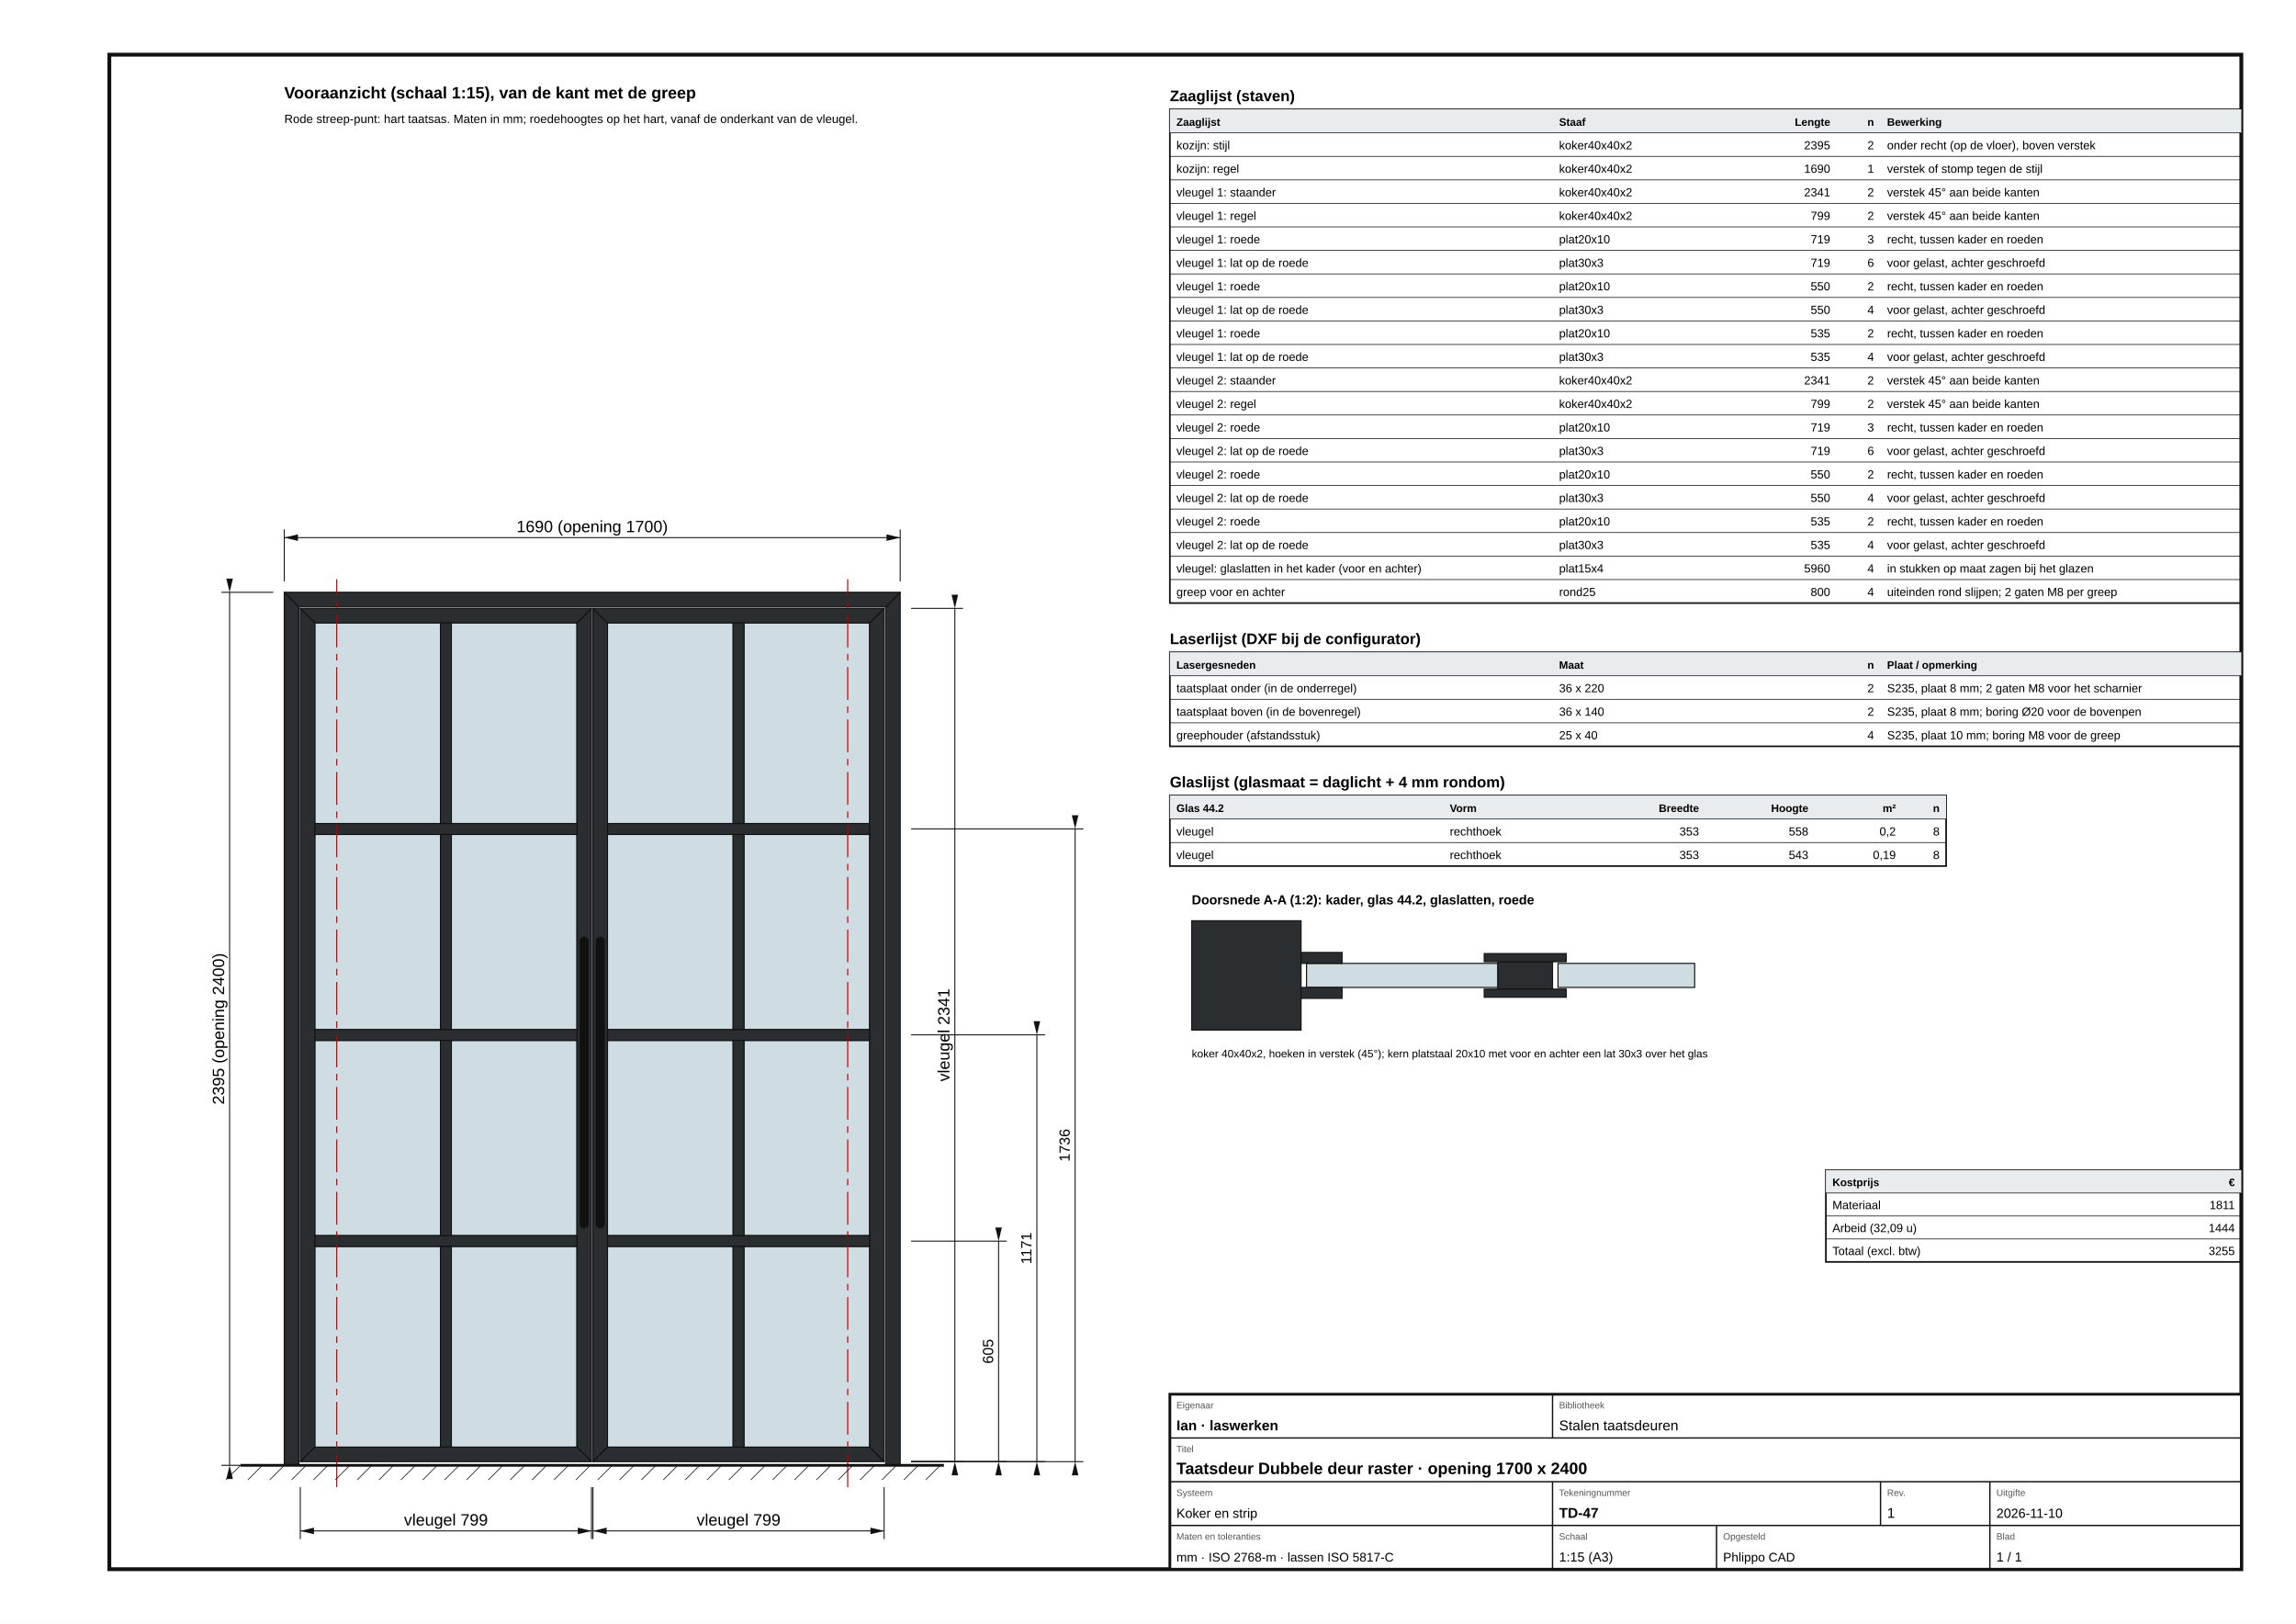
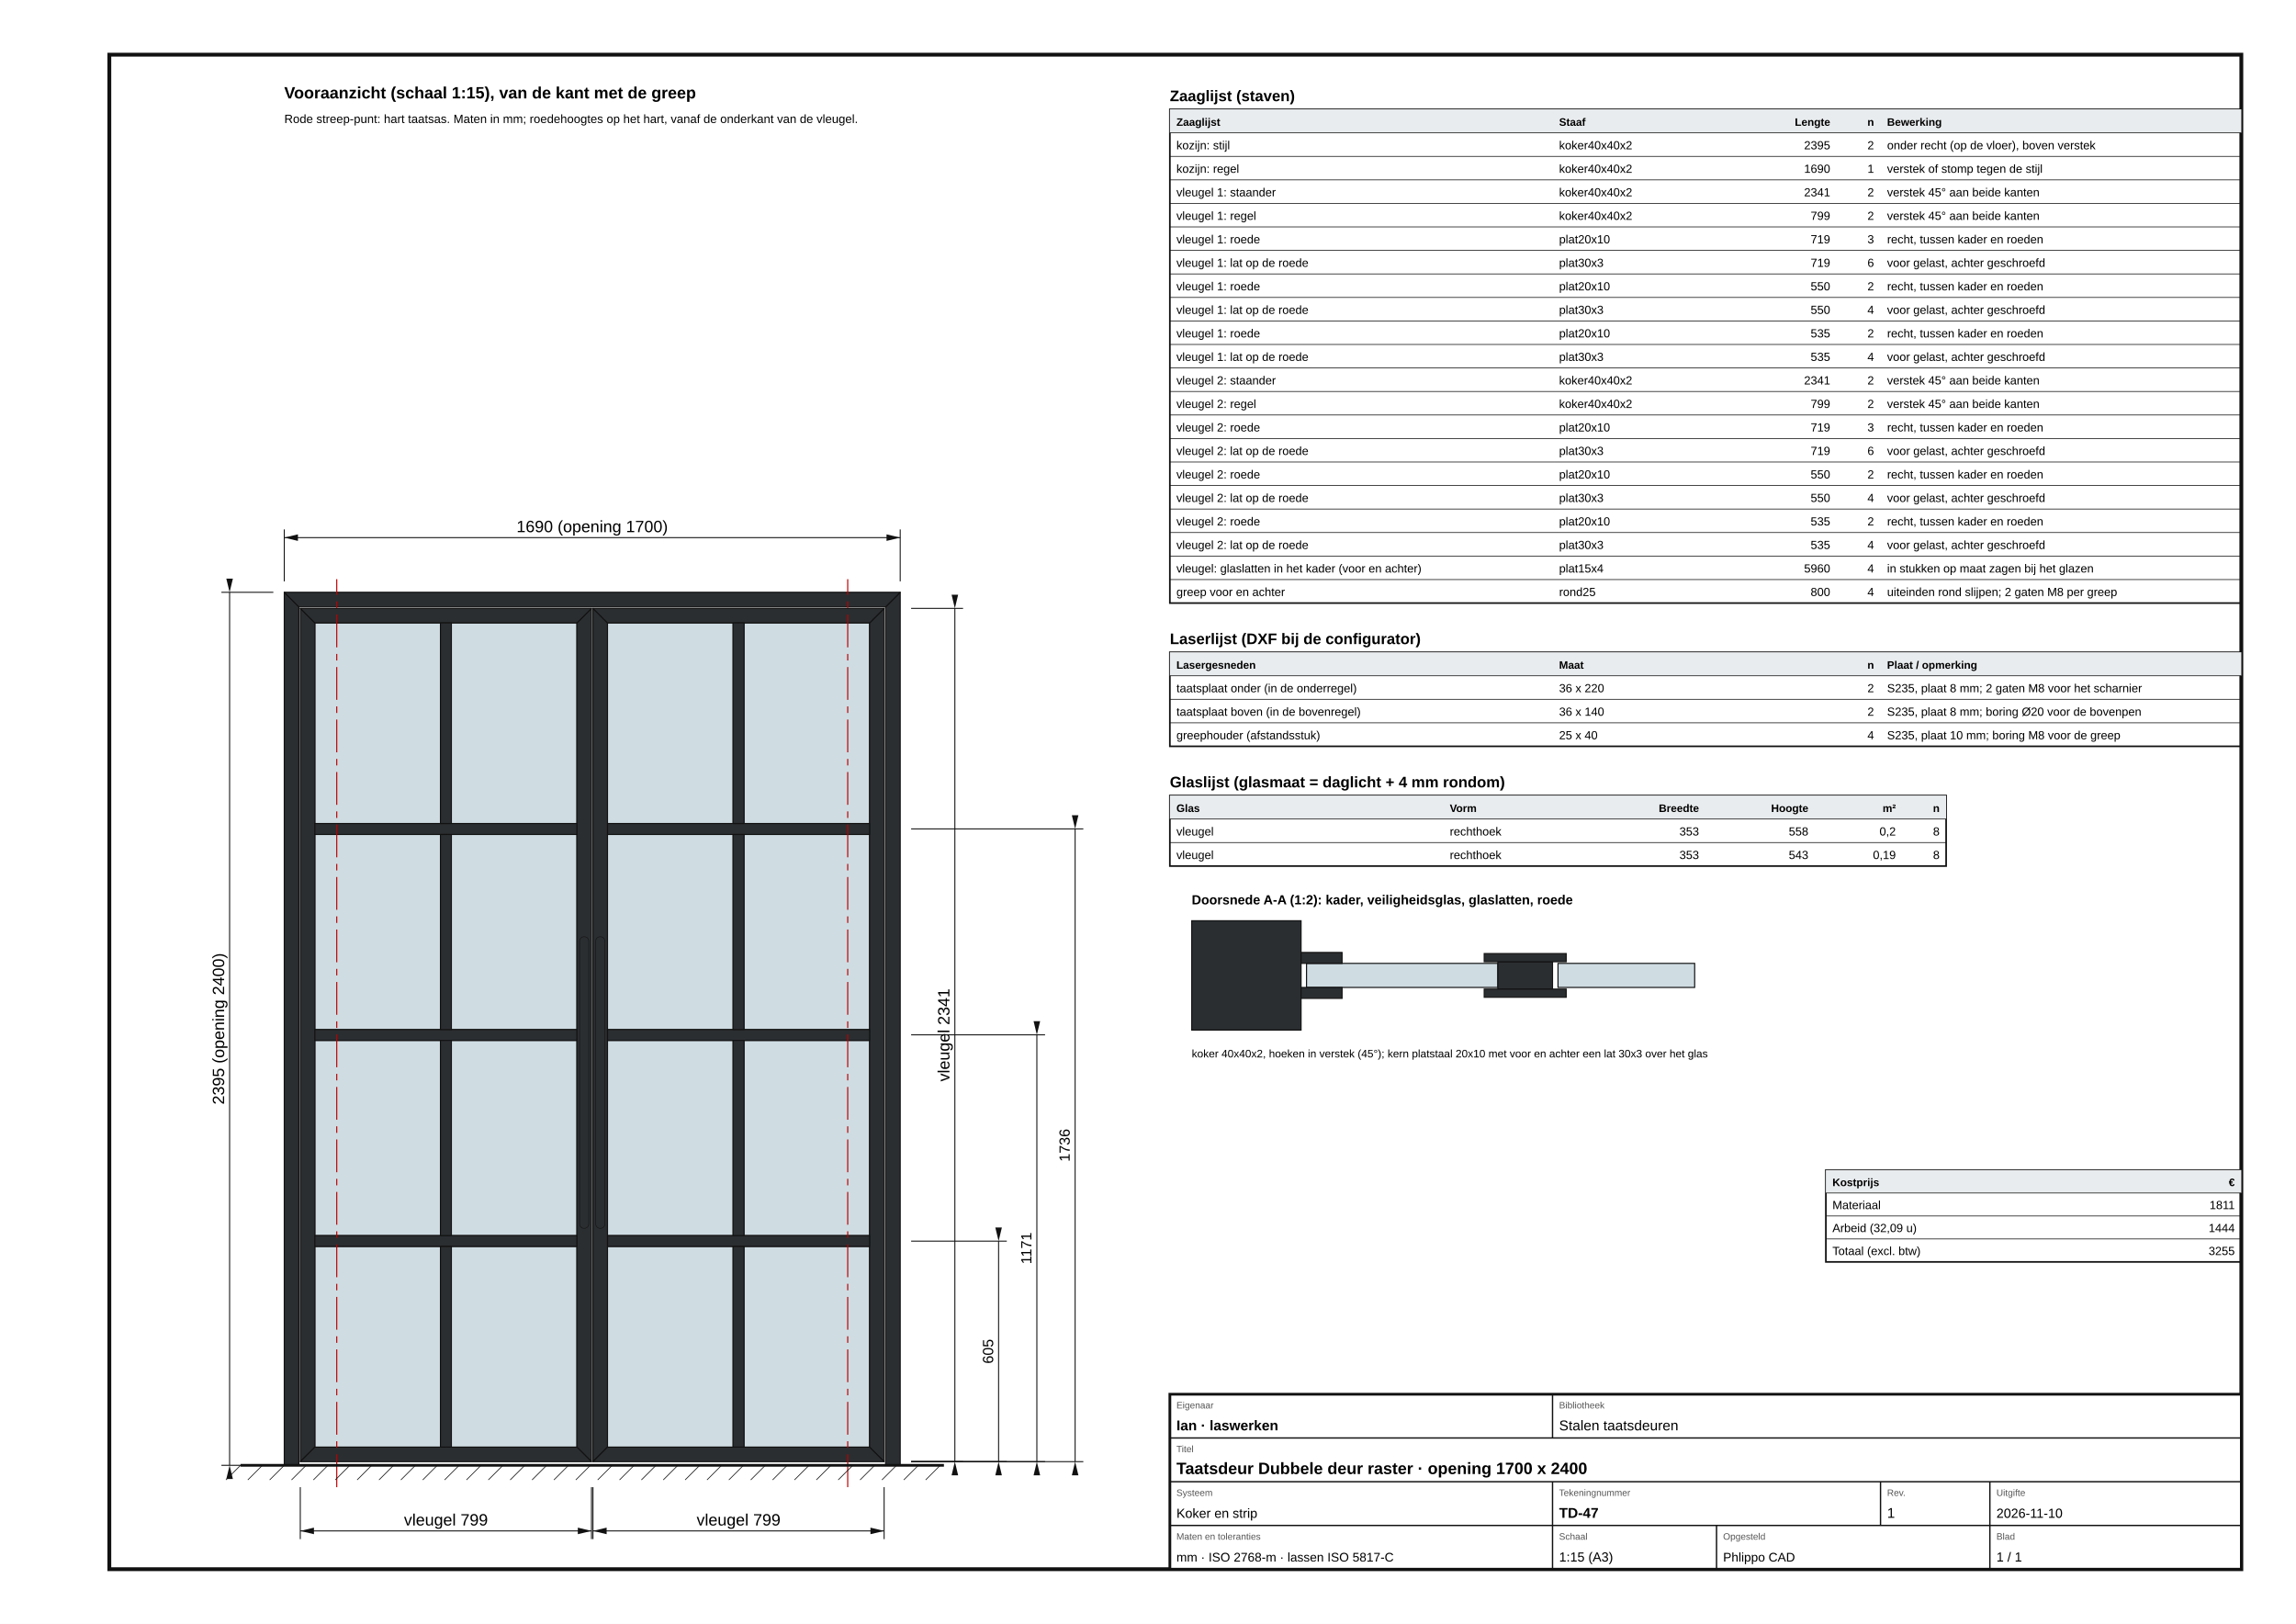
<svg xmlns="http://www.w3.org/2000/svg" viewBox="0 0 420 297" width="420mm" height="297mm" font-family="Arial, Helvetica, sans-serif">
  <rect width="420" height="297" fill="#fff" />
  <rect x="20" y="10" width="390" height="277" fill="none" stroke="#111" stroke-width="0.7" />
  <polygon points="57.6,264.67 80.57,264.67 80.57,227.98 57.6,227.98" fill="#cfdde3" stroke="#111" stroke-width="0.15" stroke-linejoin="round" />
  <polygon points="82.57,264.67 105.53,264.67 105.53,227.98 82.57,227.98" fill="#cfdde3" stroke="#111" stroke-width="0.15" stroke-linejoin="round" />
  <polygon points="57.6,225.98 80.57,225.98 80.57,190.3 57.6,190.3" fill="#cfdde3" stroke="#111" stroke-width="0.15" stroke-linejoin="round" />
  <polygon points="82.57,225.98 105.53,225.98 105.53,190.3 82.57,190.3" fill="#cfdde3" stroke="#111" stroke-width="0.15" stroke-linejoin="round" />
  <polygon points="57.6,188.3 80.57,188.3 80.57,152.62 57.6,152.62" fill="#cfdde3" stroke="#111" stroke-width="0.15" stroke-linejoin="round" />
  <polygon points="82.57,188.3 105.53,188.3 105.53,152.62 82.57,152.62" fill="#cfdde3" stroke="#111" stroke-width="0.15" stroke-linejoin="round" />
  <polygon points="57.6,150.62 80.57,150.62 80.57,113.93 57.6,113.93" fill="#cfdde3" stroke="#111" stroke-width="0.15" stroke-linejoin="round" />
  <polygon points="82.57,150.62 105.53,150.62 105.53,113.93 82.57,113.93" fill="#cfdde3" stroke="#111" stroke-width="0.15" stroke-linejoin="round" />
  <polygon points="111.13,264.67 134.1,264.67 134.1,227.98 111.13,227.98" fill="#cfdde3" stroke="#111" stroke-width="0.15" stroke-linejoin="round" />
  <polygon points="136.1,264.67 159.07,264.67 159.07,227.98 136.1,227.98" fill="#cfdde3" stroke="#111" stroke-width="0.15" stroke-linejoin="round" />
  <polygon points="111.13,225.98 134.1,225.98 134.1,190.3 111.13,190.3" fill="#cfdde3" stroke="#111" stroke-width="0.15" stroke-linejoin="round" />
  <polygon points="136.1,225.98 159.07,225.98 159.07,190.3 136.1,190.3" fill="#cfdde3" stroke="#111" stroke-width="0.15" stroke-linejoin="round" />
  <polygon points="111.13,188.3 134.1,188.3 134.1,152.62 111.13,152.62" fill="#cfdde3" stroke="#111" stroke-width="0.15" stroke-linejoin="round" />
  <polygon points="136.1,188.3 159.07,188.3 159.07,152.62 136.1,152.62" fill="#cfdde3" stroke="#111" stroke-width="0.15" stroke-linejoin="round" />
  <polygon points="111.13,150.62 134.1,150.62 134.1,113.93 111.13,113.93" fill="#cfdde3" stroke="#111" stroke-width="0.15" stroke-linejoin="round" />
  <polygon points="136.1,150.62 159.07,150.62 159.07,113.93 136.1,113.93" fill="#cfdde3" stroke="#111" stroke-width="0.15" stroke-linejoin="round" />
  <polygon points="52,268 52,108.33 54.67,111 54.67,268" fill="#2b2e31" stroke="#111" stroke-width="0.2" stroke-linejoin="round" />
  <polygon points="162,268 162,111 164.67,108.33 164.67,268" fill="#2b2e31" stroke="#111" stroke-width="0.2" stroke-linejoin="round" />
  <polygon points="52,108.33 164.67,108.33 162,111 54.67,111" fill="#2b2e31" stroke="#111" stroke-width="0.2" stroke-linejoin="round" />
  <polygon points="54.93,267.33 54.93,111.27 57.6,113.93 57.6,264.67" fill="#2b2e31" stroke="#111" stroke-width="0.2" stroke-linejoin="round" />
  <polygon points="105.53,264.67 105.53,113.93 108.2,111.27 108.2,267.33" fill="#2b2e31" stroke="#111" stroke-width="0.2" stroke-linejoin="round" />
  <polygon points="57.6,264.67 105.53,264.67 108.2,267.33 54.93,267.33" fill="#2b2e31" stroke="#111" stroke-width="0.2" stroke-linejoin="round" />
  <polygon points="54.93,111.27 108.2,111.27 105.53,113.93 57.6,113.93" fill="#2b2e31" stroke="#111" stroke-width="0.2" stroke-linejoin="round" />
  <polygon points="57.6,225.98 105.53,225.98 105.53,227.98 57.6,227.98" fill="#2b2e31" stroke="#111" stroke-width="0.2" stroke-linejoin="round" />
  <polygon points="57.6,188.3 105.53,188.3 105.53,190.3 57.6,190.3" fill="#2b2e31" stroke="#111" stroke-width="0.2" stroke-linejoin="round" />
  <polygon points="57.6,150.62 105.53,150.62 105.53,152.62 57.6,152.62" fill="#2b2e31" stroke="#111" stroke-width="0.2" stroke-linejoin="round" />
  <polygon points="80.57,264.67 80.57,227.98 82.57,227.98 82.57,264.67" fill="#2b2e31" stroke="#111" stroke-width="0.2" stroke-linejoin="round" />
  <polygon points="80.57,225.98 80.57,190.3 82.57,190.3 82.57,225.98" fill="#2b2e31" stroke="#111" stroke-width="0.2" stroke-linejoin="round" />
  <polygon points="80.57,188.3 80.57,152.62 82.57,152.62 82.57,188.3" fill="#2b2e31" stroke="#111" stroke-width="0.2" stroke-linejoin="round" />
  <polygon points="80.57,150.62 80.57,113.93 82.57,113.93 82.57,150.62" fill="#2b2e31" stroke="#111" stroke-width="0.2" stroke-linejoin="round" />
  <polygon points="108.47,267.33 108.47,111.27 111.13,113.93 111.13,264.67" fill="#2b2e31" stroke="#111" stroke-width="0.2" stroke-linejoin="round" />
  <polygon points="159.07,264.67 159.07,113.93 161.73,111.27 161.73,267.33" fill="#2b2e31" stroke="#111" stroke-width="0.2" stroke-linejoin="round" />
  <polygon points="111.13,264.67 159.07,264.67 161.73,267.33 108.47,267.33" fill="#2b2e31" stroke="#111" stroke-width="0.2" stroke-linejoin="round" />
  <polygon points="108.47,111.27 161.73,111.27 159.07,113.93 111.13,113.93" fill="#2b2e31" stroke="#111" stroke-width="0.2" stroke-linejoin="round" />
  <polygon points="111.13,225.98 159.07,225.98 159.07,227.98 111.13,227.98" fill="#2b2e31" stroke="#111" stroke-width="0.2" stroke-linejoin="round" />
  <polygon points="111.13,188.3 159.07,188.3 159.07,190.3 111.13,190.3" fill="#2b2e31" stroke="#111" stroke-width="0.2" stroke-linejoin="round" />
  <polygon points="111.13,150.62 159.07,150.62 159.07,152.62 111.13,152.62" fill="#2b2e31" stroke="#111" stroke-width="0.2" stroke-linejoin="round" />
  <polygon points="134.1,264.67 134.1,227.98 136.1,227.98 136.1,264.67" fill="#2b2e31" stroke="#111" stroke-width="0.2" stroke-linejoin="round" />
  <polygon points="134.1,225.98 134.1,190.3 136.1,190.3 136.1,225.98" fill="#2b2e31" stroke="#111" stroke-width="0.2" stroke-linejoin="round" />
  <polygon points="134.1,188.3 134.1,152.62 136.1,152.62 136.1,188.3" fill="#2b2e31" stroke="#111" stroke-width="0.2" stroke-linejoin="round" />
  <polygon points="134.1,150.62 134.1,113.93 136.1,113.93 136.1,150.62" fill="#2b2e31" stroke="#111" stroke-width="0.2" stroke-linejoin="round" />
  <line x1="61.6" y1="272" x2="61.6" y2="105.93" stroke="#b00" stroke-width="0.2" stroke-dasharray="6 1.2 1.2 1.2" />
-   <rect x="106.03" y="171.33" width="1.67" height="53.33" rx="0.8" fill="#111" stroke="none" />
+   <rect x="106.03" y="171.33" width="1.67" height="53.33" rx="0.8" fill="#2b2e31" stroke="#111" stroke-width="0.1" />
  <line x1="155.07" y1="272" x2="155.07" y2="105.93" stroke="#b00" stroke-width="0.2" stroke-dasharray="6 1.2 1.2 1.2" />
-   <rect x="108.97" y="171.33" width="1.67" height="53.33" rx="0.8" fill="#111" stroke="none" />
+   <rect x="108.97" y="171.33" width="1.67" height="53.33" rx="0.8" fill="#2b2e31" stroke="#111" stroke-width="0.1" />
  <line x1="44" y1="268" x2="172.67" y2="268" stroke="#111" stroke-width="0.5" />
  <line x1="44" y1="268" x2="41.33" y2="270.67" stroke="#111" stroke-width="0.13" />
  <line x1="48" y1="268" x2="45.33" y2="270.67" stroke="#111" stroke-width="0.13" />
  <line x1="52" y1="268" x2="49.33" y2="270.67" stroke="#111" stroke-width="0.13" />
  <line x1="56" y1="268" x2="53.33" y2="270.67" stroke="#111" stroke-width="0.13" />
  <line x1="60" y1="268" x2="57.33" y2="270.67" stroke="#111" stroke-width="0.13" />
  <line x1="64" y1="268" x2="61.33" y2="270.67" stroke="#111" stroke-width="0.13" />
  <line x1="68" y1="268" x2="65.33" y2="270.67" stroke="#111" stroke-width="0.13" />
  <line x1="72" y1="268" x2="69.33" y2="270.67" stroke="#111" stroke-width="0.13" />
  <line x1="76" y1="268" x2="73.33" y2="270.67" stroke="#111" stroke-width="0.13" />
  <line x1="80" y1="268" x2="77.33" y2="270.67" stroke="#111" stroke-width="0.13" />
  <line x1="84" y1="268" x2="81.33" y2="270.67" stroke="#111" stroke-width="0.13" />
  <line x1="88" y1="268" x2="85.33" y2="270.67" stroke="#111" stroke-width="0.13" />
  <line x1="92" y1="268" x2="89.33" y2="270.67" stroke="#111" stroke-width="0.13" />
  <line x1="96" y1="268" x2="93.33" y2="270.67" stroke="#111" stroke-width="0.13" />
  <line x1="100" y1="268" x2="97.33" y2="270.67" stroke="#111" stroke-width="0.13" />
  <line x1="104" y1="268" x2="101.33" y2="270.67" stroke="#111" stroke-width="0.13" />
  <line x1="108" y1="268" x2="105.33" y2="270.67" stroke="#111" stroke-width="0.13" />
  <line x1="112" y1="268" x2="109.33" y2="270.67" stroke="#111" stroke-width="0.13" />
  <line x1="116" y1="268" x2="113.33" y2="270.67" stroke="#111" stroke-width="0.13" />
  <line x1="120" y1="268" x2="117.33" y2="270.67" stroke="#111" stroke-width="0.13" />
  <line x1="124" y1="268" x2="121.33" y2="270.67" stroke="#111" stroke-width="0.13" />
  <line x1="128" y1="268" x2="125.33" y2="270.67" stroke="#111" stroke-width="0.13" />
  <line x1="132" y1="268" x2="129.33" y2="270.67" stroke="#111" stroke-width="0.13" />
  <line x1="136" y1="268" x2="133.33" y2="270.67" stroke="#111" stroke-width="0.13" />
  <line x1="140" y1="268" x2="137.33" y2="270.67" stroke="#111" stroke-width="0.13" />
  <line x1="144" y1="268" x2="141.33" y2="270.67" stroke="#111" stroke-width="0.13" />
  <line x1="148" y1="268" x2="145.33" y2="270.67" stroke="#111" stroke-width="0.13" />
  <line x1="152" y1="268" x2="149.33" y2="270.67" stroke="#111" stroke-width="0.13" />
  <line x1="156" y1="268" x2="153.33" y2="270.67" stroke="#111" stroke-width="0.13" />
  <line x1="160" y1="268" x2="157.33" y2="270.67" stroke="#111" stroke-width="0.13" />
  <line x1="164" y1="268" x2="161.33" y2="270.67" stroke="#111" stroke-width="0.13" />
  <line x1="168" y1="268" x2="165.33" y2="270.67" stroke="#111" stroke-width="0.13" />
  <line x1="172" y1="268" x2="169.33" y2="270.67" stroke="#111" stroke-width="0.13" />
  <line x1="52" y1="106.33" x2="52" y2="96.83" stroke="#111" stroke-width="0.18" />
  <line x1="164.67" y1="106.33" x2="164.67" y2="96.83" stroke="#111" stroke-width="0.18" />
  <line x1="52" y1="98.33" x2="164.67" y2="98.33" stroke="#111" stroke-width="0.18" />
  <polygon points="52,98.33 54.5,98.93 54.5,97.73" fill="#111" />
  <polygon points="164.67,98.33 162.17,97.73 162.17,98.93" fill="#111" />
  <text x="108.33" y="97.33" font-size="3" text-anchor="middle">1690 (opening 1700)</text>
  <line x1="50" y1="268" x2="40.5" y2="268" stroke="#111" stroke-width="0.18" />
  <line x1="50" y1="108.33" x2="40.5" y2="108.33" stroke="#111" stroke-width="0.18" />
  <line x1="42" y1="268" x2="42" y2="108.33" stroke="#111" stroke-width="0.18" />
  <polygon points="42,268 41.4,270.5 42.6,270.5" fill="#111" />
  <polygon points="42,108.33 42.6,105.83 41.4,105.83" fill="#111" />
  <text x="41" y="188.17" font-size="3" text-anchor="middle" transform="rotate(-90 41 188.17)">2395 (opening 2400)</text>
  <line x1="54.93" y1="272" x2="54.93" y2="281.5" stroke="#111" stroke-width="0.18" />
  <line x1="108.2" y1="272" x2="108.2" y2="281.5" stroke="#111" stroke-width="0.18" />
  <line x1="54.93" y1="280" x2="108.2" y2="280" stroke="#111" stroke-width="0.18" />
  <polygon points="54.93,280 57.43,280.6 57.43,279.4" fill="#111" />
  <polygon points="108.2,280 105.7,279.4 105.7,280.6" fill="#111" />
  <text x="81.57" y="279" font-size="3" text-anchor="middle">vleugel 799</text>
  <line x1="108.47" y1="272" x2="108.47" y2="281.5" stroke="#111" stroke-width="0.18" />
  <line x1="161.73" y1="272" x2="161.73" y2="281.5" stroke="#111" stroke-width="0.18" />
  <line x1="108.47" y1="280" x2="161.73" y2="280" stroke="#111" stroke-width="0.18" />
  <polygon points="108.47,280 110.97,280.6 110.97,279.4" fill="#111" />
  <polygon points="161.73,280 159.23,279.4 159.23,280.6" fill="#111" />
  <text x="135.1" y="279" font-size="3" text-anchor="middle">vleugel 799</text>
  <line x1="166.67" y1="267.33" x2="176.17" y2="267.33" stroke="#111" stroke-width="0.18" />
  <line x1="166.67" y1="111.27" x2="176.17" y2="111.27" stroke="#111" stroke-width="0.18" />
  <line x1="174.67" y1="267.33" x2="174.67" y2="111.27" stroke="#111" stroke-width="0.18" />
  <polygon points="174.67,267.33 174.07,269.83 175.27,269.83" fill="#111" />
  <polygon points="174.67,111.27 175.27,108.77 174.07,108.77" fill="#111" />
  <text x="173.67" y="189.3" font-size="3" text-anchor="middle" transform="rotate(-90 173.67 189.3)">vleugel 2341</text>
  <line x1="166.67" y1="267.33" x2="184.17" y2="267.33" stroke="#111" stroke-width="0.18" />
  <line x1="166.67" y1="227" x2="184.17" y2="227" stroke="#111" stroke-width="0.18" />
  <line x1="182.67" y1="267.33" x2="182.67" y2="227" stroke="#111" stroke-width="0.18" />
  <polygon points="182.67,267.33 182.07,269.83 183.27,269.83" fill="#111" />
  <polygon points="182.67,227 183.27,224.5 182.07,224.5" fill="#111" />
  <text x="181.67" y="247.17" font-size="2.7" text-anchor="middle" transform="rotate(-90 181.67 247.17)">605</text>
  <line x1="166.67" y1="267.33" x2="191.17" y2="267.33" stroke="#111" stroke-width="0.18" />
  <line x1="166.67" y1="189.27" x2="191.17" y2="189.27" stroke="#111" stroke-width="0.18" />
  <line x1="189.67" y1="267.33" x2="189.67" y2="189.27" stroke="#111" stroke-width="0.18" />
  <polygon points="189.67,267.33 189.07,269.83 190.27,269.83" fill="#111" />
  <polygon points="189.67,189.27 190.27,186.77 189.07,186.77" fill="#111" />
  <text x="188.67" y="228.3" font-size="2.7" text-anchor="middle" transform="rotate(-90 188.67 228.3)">1171</text>
  <line x1="166.67" y1="267.33" x2="198.17" y2="267.33" stroke="#111" stroke-width="0.18" />
  <line x1="166.67" y1="151.6" x2="198.17" y2="151.6" stroke="#111" stroke-width="0.18" />
  <line x1="196.67" y1="267.33" x2="196.67" y2="151.6" stroke="#111" stroke-width="0.18" />
  <polygon points="196.67,267.33 196.07,269.83 197.27,269.83" fill="#111" />
  <polygon points="196.67,151.6 197.27,149.1 196.07,149.1" fill="#111" />
  <text x="195.67" y="209.47" font-size="2.7" text-anchor="middle" transform="rotate(-90 195.67 209.47)">1736</text>
  <text x="52" y="18" font-size="3" font-weight="700">Vooraanzicht (schaal 1:15), van de kant met de greep</text>
  <text x="52" y="22.5" font-size="2.2">Rode streep-punt: hart taatsas. Maten in mm; roedehoogtes op het hart, vanaf de onderkant van de vleugel.</text>
  <text x="214" y="18.5" font-size="2.8" font-weight="700">Zaaglijst (staven)</text>
  <rect x="214" y="20" width="196" height="90.3" fill="none" stroke="#111" stroke-width="0.3" />
  <rect x="214" y="20" width="196" height="4.3" fill="#e9ecee" stroke="none" />
  <text x="215.2" y="23.01" font-size="1.978" font-weight="700">Zaaglijst</text>
  <text x="285.2" y="23.01" font-size="1.978" font-weight="700">Staaf</text>
  <text x="334.8" y="23.01" font-size="1.978" text-anchor="end" font-weight="700">Lengte</text>
  <text x="342.8" y="23.01" font-size="1.978" text-anchor="end" font-weight="700">n</text>
  <text x="345.2" y="23.01" font-size="1.978" font-weight="700">Bewerking</text>
  <line x1="214" y1="24.3" x2="410" y2="24.3" stroke="#111" stroke-width="0.13" />
  <text x="215.2" y="27.31" font-size="2.15">kozijn: stijl</text>
  <text x="285.2" y="27.31" font-size="2.15">koker40x40x2</text>
  <text x="334.8" y="27.31" font-size="2.15" text-anchor="end">2395</text>
  <text x="342.8" y="27.31" font-size="2.15" text-anchor="end">2</text>
  <text x="345.2" y="27.31" font-size="2.15">onder recht (op de vloer), boven verstek</text>
  <line x1="214" y1="28.6" x2="410" y2="28.6" stroke="#111" stroke-width="0.13" />
  <text x="215.2" y="31.61" font-size="2.15">kozijn: regel</text>
  <text x="285.2" y="31.61" font-size="2.15">koker40x40x2</text>
  <text x="334.8" y="31.61" font-size="2.15" text-anchor="end">1690</text>
  <text x="342.8" y="31.61" font-size="2.15" text-anchor="end">1</text>
  <text x="345.2" y="31.61" font-size="2.15">verstek of stomp tegen de stijl</text>
  <line x1="214" y1="32.9" x2="410" y2="32.9" stroke="#111" stroke-width="0.13" />
  <text x="215.2" y="35.91" font-size="2.15">vleugel 1: staander</text>
  <text x="285.2" y="35.91" font-size="2.15">koker40x40x2</text>
  <text x="334.8" y="35.91" font-size="2.15" text-anchor="end">2341</text>
  <text x="342.8" y="35.91" font-size="2.15" text-anchor="end">2</text>
  <text x="345.2" y="35.91" font-size="2.15">verstek 45° aan beide kanten</text>
  <line x1="214" y1="37.2" x2="410" y2="37.2" stroke="#111" stroke-width="0.13" />
  <text x="215.2" y="40.21" font-size="2.15">vleugel 1: regel</text>
  <text x="285.2" y="40.21" font-size="2.15">koker40x40x2</text>
  <text x="334.8" y="40.21" font-size="2.15" text-anchor="end">799</text>
  <text x="342.8" y="40.21" font-size="2.15" text-anchor="end">2</text>
  <text x="345.2" y="40.21" font-size="2.15">verstek 45° aan beide kanten</text>
  <line x1="214" y1="41.5" x2="410" y2="41.5" stroke="#111" stroke-width="0.13" />
  <text x="215.2" y="44.51" font-size="2.15">vleugel 1: roede</text>
  <text x="285.2" y="44.51" font-size="2.15">plat20x10</text>
  <text x="334.8" y="44.51" font-size="2.15" text-anchor="end">719</text>
  <text x="342.8" y="44.51" font-size="2.15" text-anchor="end">3</text>
  <text x="345.2" y="44.51" font-size="2.15">recht, tussen kader en roeden</text>
  <line x1="214" y1="45.8" x2="410" y2="45.8" stroke="#111" stroke-width="0.13" />
  <text x="215.2" y="48.81" font-size="2.15">vleugel 1: lat op de roede</text>
  <text x="285.2" y="48.81" font-size="2.15">plat30x3</text>
  <text x="334.8" y="48.81" font-size="2.15" text-anchor="end">719</text>
  <text x="342.8" y="48.81" font-size="2.15" text-anchor="end">6</text>
  <text x="345.2" y="48.81" font-size="2.15">voor gelast, achter geschroefd</text>
  <line x1="214" y1="50.1" x2="410" y2="50.1" stroke="#111" stroke-width="0.13" />
  <text x="215.2" y="53.11" font-size="2.15">vleugel 1: roede</text>
  <text x="285.2" y="53.11" font-size="2.15">plat20x10</text>
  <text x="334.8" y="53.11" font-size="2.15" text-anchor="end">550</text>
  <text x="342.8" y="53.11" font-size="2.15" text-anchor="end">2</text>
  <text x="345.2" y="53.11" font-size="2.15">recht, tussen kader en roeden</text>
  <line x1="214" y1="54.4" x2="410" y2="54.4" stroke="#111" stroke-width="0.13" />
  <text x="215.2" y="57.41" font-size="2.15">vleugel 1: lat op de roede</text>
  <text x="285.2" y="57.41" font-size="2.15">plat30x3</text>
  <text x="334.8" y="57.41" font-size="2.15" text-anchor="end">550</text>
  <text x="342.8" y="57.41" font-size="2.15" text-anchor="end">4</text>
  <text x="345.2" y="57.41" font-size="2.15">voor gelast, achter geschroefd</text>
  <line x1="214" y1="58.7" x2="410" y2="58.7" stroke="#111" stroke-width="0.13" />
  <text x="215.2" y="61.71" font-size="2.15">vleugel 1: roede</text>
  <text x="285.2" y="61.71" font-size="2.15">plat20x10</text>
  <text x="334.8" y="61.71" font-size="2.15" text-anchor="end">535</text>
  <text x="342.8" y="61.71" font-size="2.15" text-anchor="end">2</text>
  <text x="345.2" y="61.71" font-size="2.15">recht, tussen kader en roeden</text>
  <line x1="214" y1="63" x2="410" y2="63" stroke="#111" stroke-width="0.13" />
  <text x="215.2" y="66.01" font-size="2.15">vleugel 1: lat op de roede</text>
  <text x="285.2" y="66.01" font-size="2.15">plat30x3</text>
  <text x="334.8" y="66.01" font-size="2.15" text-anchor="end">535</text>
  <text x="342.8" y="66.01" font-size="2.15" text-anchor="end">4</text>
  <text x="345.2" y="66.01" font-size="2.15">voor gelast, achter geschroefd</text>
  <line x1="214" y1="67.3" x2="410" y2="67.3" stroke="#111" stroke-width="0.13" />
  <text x="215.2" y="70.31" font-size="2.15">vleugel 2: staander</text>
  <text x="285.2" y="70.31" font-size="2.15">koker40x40x2</text>
  <text x="334.8" y="70.31" font-size="2.15" text-anchor="end">2341</text>
  <text x="342.8" y="70.31" font-size="2.15" text-anchor="end">2</text>
  <text x="345.2" y="70.31" font-size="2.15">verstek 45° aan beide kanten</text>
  <line x1="214" y1="71.6" x2="410" y2="71.6" stroke="#111" stroke-width="0.13" />
  <text x="215.2" y="74.61" font-size="2.15">vleugel 2: regel</text>
  <text x="285.2" y="74.61" font-size="2.15">koker40x40x2</text>
  <text x="334.8" y="74.61" font-size="2.15" text-anchor="end">799</text>
  <text x="342.8" y="74.61" font-size="2.15" text-anchor="end">2</text>
  <text x="345.2" y="74.61" font-size="2.15">verstek 45° aan beide kanten</text>
  <line x1="214" y1="75.9" x2="410" y2="75.9" stroke="#111" stroke-width="0.13" />
  <text x="215.2" y="78.91" font-size="2.15">vleugel 2: roede</text>
  <text x="285.2" y="78.91" font-size="2.15">plat20x10</text>
  <text x="334.8" y="78.91" font-size="2.15" text-anchor="end">719</text>
  <text x="342.8" y="78.91" font-size="2.15" text-anchor="end">3</text>
  <text x="345.2" y="78.91" font-size="2.15">recht, tussen kader en roeden</text>
  <line x1="214" y1="80.2" x2="410" y2="80.2" stroke="#111" stroke-width="0.13" />
  <text x="215.2" y="83.21" font-size="2.15">vleugel 2: lat op de roede</text>
  <text x="285.2" y="83.21" font-size="2.15">plat30x3</text>
  <text x="334.8" y="83.21" font-size="2.15" text-anchor="end">719</text>
  <text x="342.8" y="83.21" font-size="2.15" text-anchor="end">6</text>
  <text x="345.2" y="83.21" font-size="2.15">voor gelast, achter geschroefd</text>
  <line x1="214" y1="84.5" x2="410" y2="84.5" stroke="#111" stroke-width="0.13" />
  <text x="215.2" y="87.51" font-size="2.15">vleugel 2: roede</text>
  <text x="285.2" y="87.51" font-size="2.15">plat20x10</text>
  <text x="334.8" y="87.51" font-size="2.15" text-anchor="end">550</text>
  <text x="342.8" y="87.51" font-size="2.15" text-anchor="end">2</text>
  <text x="345.2" y="87.51" font-size="2.15">recht, tussen kader en roeden</text>
  <line x1="214" y1="88.8" x2="410" y2="88.8" stroke="#111" stroke-width="0.13" />
  <text x="215.2" y="91.81" font-size="2.15">vleugel 2: lat op de roede</text>
  <text x="285.2" y="91.81" font-size="2.15">plat30x3</text>
  <text x="334.8" y="91.81" font-size="2.15" text-anchor="end">550</text>
  <text x="342.8" y="91.81" font-size="2.15" text-anchor="end">4</text>
  <text x="345.2" y="91.81" font-size="2.15">voor gelast, achter geschroefd</text>
  <line x1="214" y1="93.1" x2="410" y2="93.1" stroke="#111" stroke-width="0.13" />
  <text x="215.2" y="96.11" font-size="2.15">vleugel 2: roede</text>
  <text x="285.2" y="96.11" font-size="2.15">plat20x10</text>
  <text x="334.8" y="96.11" font-size="2.15" text-anchor="end">535</text>
  <text x="342.8" y="96.11" font-size="2.15" text-anchor="end">2</text>
  <text x="345.2" y="96.11" font-size="2.15">recht, tussen kader en roeden</text>
  <line x1="214" y1="97.4" x2="410" y2="97.4" stroke="#111" stroke-width="0.13" />
  <text x="215.2" y="100.41" font-size="2.15">vleugel 2: lat op de roede</text>
  <text x="285.2" y="100.41" font-size="2.15">plat30x3</text>
  <text x="334.8" y="100.41" font-size="2.15" text-anchor="end">535</text>
  <text x="342.8" y="100.41" font-size="2.15" text-anchor="end">4</text>
  <text x="345.2" y="100.41" font-size="2.15">voor gelast, achter geschroefd</text>
  <line x1="214" y1="101.7" x2="410" y2="101.7" stroke="#111" stroke-width="0.13" />
  <text x="215.2" y="104.71" font-size="2.15">vleugel: glaslatten in het kader (voor en achter)</text>
  <text x="285.2" y="104.71" font-size="2.15">plat15x4</text>
  <text x="334.8" y="104.71" font-size="2.15" text-anchor="end">5960</text>
  <text x="342.8" y="104.71" font-size="2.15" text-anchor="end">4</text>
  <text x="345.2" y="104.71" font-size="2.15">in stukken op maat zagen bij het glazen</text>
  <line x1="214" y1="106" x2="410" y2="106" stroke="#111" stroke-width="0.13" />
  <text x="215.2" y="109.01" font-size="2.15">greep voor en achter</text>
  <text x="285.2" y="109.01" font-size="2.15">rond25</text>
  <text x="334.8" y="109.01" font-size="2.15" text-anchor="end">800</text>
  <text x="342.8" y="109.01" font-size="2.15" text-anchor="end">4</text>
  <text x="345.2" y="109.01" font-size="2.15">uiteinden rond slijpen; 2 gaten M8 per greep</text>
  <text x="214" y="117.8" font-size="2.8" font-weight="700">Laserlijst (DXF bij de configurator)</text>
  <rect x="214" y="119.3" width="196" height="17.2" fill="none" stroke="#111" stroke-width="0.3" />
  <rect x="214" y="119.3" width="196" height="4.3" fill="#e9ecee" stroke="none" />
  <text x="215.2" y="122.31" font-size="1.978" font-weight="700">Lasergesneden</text>
  <text x="285.2" y="122.31" font-size="1.978" font-weight="700">Maat</text>
  <text x="342.8" y="122.31" font-size="1.978" text-anchor="end" font-weight="700">n</text>
  <text x="345.2" y="122.31" font-size="1.978" font-weight="700">Plaat / opmerking</text>
  <line x1="214" y1="123.6" x2="410" y2="123.6" stroke="#111" stroke-width="0.13" />
  <text x="215.2" y="126.61" font-size="2.15">taatsplaat onder (in de onderregel)</text>
  <text x="285.2" y="126.61" font-size="2.15">36 x 220</text>
  <text x="342.8" y="126.61" font-size="2.15" text-anchor="end">2</text>
  <text x="345.2" y="126.61" font-size="2.15">S235, plaat 8 mm; 2 gaten M8 voor het scharnier</text>
  <line x1="214" y1="127.9" x2="410" y2="127.9" stroke="#111" stroke-width="0.13" />
  <text x="215.2" y="130.91" font-size="2.15">taatsplaat boven (in de bovenregel)</text>
  <text x="285.2" y="130.91" font-size="2.15">36 x 140</text>
  <text x="342.8" y="130.91" font-size="2.15" text-anchor="end">2</text>
  <text x="345.2" y="130.91" font-size="2.15">S235, plaat 8 mm; boring Ø20 voor de bovenpen</text>
  <line x1="214" y1="132.2" x2="410" y2="132.2" stroke="#111" stroke-width="0.13" />
  <text x="215.2" y="135.21" font-size="2.15">greephouder (afstandsstuk)</text>
  <text x="285.2" y="135.21" font-size="2.15">25 x 40</text>
  <text x="342.8" y="135.21" font-size="2.15" text-anchor="end">4</text>
  <text x="345.2" y="135.21" font-size="2.15">S235, plaat 10 mm; boring M8 voor de greep</text>
  <text x="214" y="144" font-size="2.8" font-weight="700">Glaslijst (glasmaat = daglicht + 4 mm rondom)</text>
  <rect x="214" y="145.5" width="142" height="12.9" fill="none" stroke="#111" stroke-width="0.3" />
  <rect x="214" y="145.5" width="142" height="4.3" fill="#e9ecee" stroke="none" />
-   <text x="215.2" y="148.51" font-size="1.978" font-weight="700">Glas 44.2</text>
+   <text x="215.2" y="148.51" font-size="1.978" font-weight="700">Glas</text>
  <text x="265.2" y="148.51" font-size="1.978" font-weight="700">Vorm</text>
  <text x="310.8" y="148.51" font-size="1.978" text-anchor="end" font-weight="700">Breedte</text>
  <text x="330.8" y="148.51" font-size="1.978" text-anchor="end" font-weight="700">Hoogte</text>
  <text x="346.8" y="148.51" font-size="1.978" text-anchor="end" font-weight="700">m²</text>
  <text x="354.8" y="148.51" font-size="1.978" text-anchor="end" font-weight="700">n</text>
  <line x1="214" y1="149.8" x2="356" y2="149.8" stroke="#111" stroke-width="0.13" />
  <text x="215.2" y="152.81" font-size="2.15">vleugel</text>
  <text x="265.2" y="152.81" font-size="2.15">rechthoek</text>
  <text x="310.8" y="152.81" font-size="2.15" text-anchor="end">353</text>
  <text x="330.8" y="152.81" font-size="2.15" text-anchor="end">558</text>
  <text x="346.8" y="152.81" font-size="2.15" text-anchor="end">0,2</text>
  <text x="354.8" y="152.81" font-size="2.15" text-anchor="end">8</text>
  <line x1="214" y1="154.1" x2="356" y2="154.1" stroke="#111" stroke-width="0.13" />
  <text x="215.2" y="157.11" font-size="2.15">vleugel</text>
  <text x="265.2" y="157.11" font-size="2.15">rechthoek</text>
  <text x="310.8" y="157.11" font-size="2.15" text-anchor="end">353</text>
  <text x="330.8" y="157.11" font-size="2.15" text-anchor="end">543</text>
  <text x="346.8" y="157.11" font-size="2.15" text-anchor="end">0,19</text>
  <text x="354.8" y="157.11" font-size="2.15" text-anchor="end">8</text>
  <rect x="218" y="168.4" width="20" height="20" fill="#2b2e31" stroke="#111" stroke-width="0.2" />
  <rect x="239" y="176.2" width="35" height="4.4" fill="#cfdde3" stroke="#111" stroke-width="0.2" />
  <rect x="238" y="174.2" width="7.5" height="2" fill="#2b2e31" stroke="#111" stroke-width="0.2" />
  <rect x="238" y="180.6" width="7.5" height="2" fill="#2b2e31" stroke="#111" stroke-width="0.2" />
  <rect x="274" y="175.9" width="10" height="5" fill="#2b2e31" stroke="#111" stroke-width="0.2" />
  <rect x="271.5" y="174.4" width="15" height="1.5" fill="#2b2e31" stroke="#111" stroke-width="0.2" />
  <rect x="271.5" y="180.9" width="15" height="1.5" fill="#2b2e31" stroke="#111" stroke-width="0.2" />
  <rect x="285" y="176.2" width="25" height="4.4" fill="#cfdde3" stroke="#111" stroke-width="0.2" />
-   <text x="218" y="165.4" font-size="2.4" font-weight="700">Doorsnede A-A (1:2): kader, glas 44.2, glaslatten, roede</text>
+   <text x="218" y="165.4" font-size="2.4" font-weight="700">Doorsnede A-A (1:2): kader, veiligheidsglas, glaslatten, roede</text>
  <text x="218" y="193.4" font-size="2">koker 40x40x2, hoeken in verstek (45°); kern platstaal 20x10 met voor en achter een lat 30x3 over het glas</text>
  <rect x="334" y="214" width="76" height="16.8" fill="none" stroke="#111" stroke-width="0.3" />
  <rect x="334" y="214" width="76" height="4.2" fill="#e9ecee" stroke="none" />
  <text x="335.2" y="216.94" font-size="1.978" font-weight="700">Kostprijs</text>
  <text x="408.8" y="216.94" font-size="1.978" text-anchor="end" font-weight="700">€</text>
  <line x1="334" y1="218.2" x2="410" y2="218.2" stroke="#111" stroke-width="0.13" />
  <text x="335.2" y="221.14" font-size="2.15">Materiaal</text>
  <text x="408.8" y="221.14" font-size="2.15" text-anchor="end">1811</text>
  <line x1="334" y1="222.4" x2="410" y2="222.4" stroke="#111" stroke-width="0.13" />
  <text x="335.2" y="225.34" font-size="2.15">Arbeid (32,09 u)</text>
  <text x="408.8" y="225.34" font-size="2.15" text-anchor="end">1444</text>
  <line x1="334" y1="226.6" x2="410" y2="226.6" stroke="#111" stroke-width="0.13" />
  <text x="335.2" y="229.54" font-size="2.15">Totaal (excl. btw)</text>
  <text x="408.8" y="229.54" font-size="2.15" text-anchor="end">3255</text>
  <rect x="214" y="255" width="196" height="32" fill="#fff" stroke="#111" stroke-width="0.5" />
  <line x1="214" y1="263" x2="410" y2="263" stroke="#111" stroke-width="0.25" />
  <line x1="214" y1="271" x2="410" y2="271" stroke="#111" stroke-width="0.25" />
  <line x1="214" y1="279" x2="410" y2="279" stroke="#111" stroke-width="0.25" />
  <text x="215.2" y="257.6" font-size="1.7" fill="#555">Eigenaar</text>
  <text x="215.2" y="261.6" font-size="2.6" font-weight="700">Ian · laswerken</text>
  <line x1="284" y1="255" x2="284" y2="263" stroke="#111" stroke-width="0.25" />
  <text x="285.2" y="257.6" font-size="1.7" fill="#555">Bibliotheek</text>
  <text x="285.2" y="261.6" font-size="2.6">Stalen taatsdeuren</text>
  <text x="215.2" y="265.6" font-size="1.7" fill="#555">Titel</text>
  <text x="215.2" y="269.6" font-size="3" font-weight="700">Taatsdeur Dubbele deur raster · opening 1700 x 2400</text>
  <text x="215.2" y="273.6" font-size="1.7" fill="#555">Systeem</text>
  <text x="215.2" y="277.6" font-size="2.4">Koker en strip</text>
  <line x1="284" y1="271" x2="284" y2="279" stroke="#111" stroke-width="0.25" />
  <text x="285.2" y="273.6" font-size="1.7" fill="#555">Tekeningnummer</text>
  <text x="285.2" y="277.6" font-size="2.6" font-weight="700">TD-47</text>
  <line x1="344" y1="271" x2="344" y2="279" stroke="#111" stroke-width="0.25" />
  <text x="345.2" y="273.6" font-size="1.7" fill="#555">Rev.</text>
  <text x="345.2" y="277.6" font-size="2.6">1</text>
  <line x1="364" y1="271" x2="364" y2="279" stroke="#111" stroke-width="0.25" />
  <text x="365.2" y="273.6" font-size="1.7" fill="#555">Uitgifte</text>
  <text x="365.2" y="277.6" font-size="2.4">2026-11-10</text>
  <text x="215.2" y="281.6" font-size="1.7" fill="#555">Maten en toleranties</text>
  <text x="215.2" y="285.6" font-size="2.3">mm · ISO 2768-m · lassen ISO 5817-C</text>
  <line x1="284" y1="279" x2="284" y2="287" stroke="#111" stroke-width="0.25" />
  <text x="285.2" y="281.6" font-size="1.7" fill="#555">Schaal</text>
  <text x="285.2" y="285.6" font-size="2.4">1:15 (A3)</text>
  <line x1="314" y1="279" x2="314" y2="287" stroke="#111" stroke-width="0.25" />
  <text x="315.2" y="281.6" font-size="1.7" fill="#555">Opgesteld</text>
  <text x="315.2" y="285.6" font-size="2.3">Phlippo CAD</text>
  <line x1="364" y1="279" x2="364" y2="287" stroke="#111" stroke-width="0.25" />
  <text x="365.2" y="281.6" font-size="1.7" fill="#555">Blad</text>
  <text x="365.2" y="285.6" font-size="2.4">1 / 1</text>
</svg>
